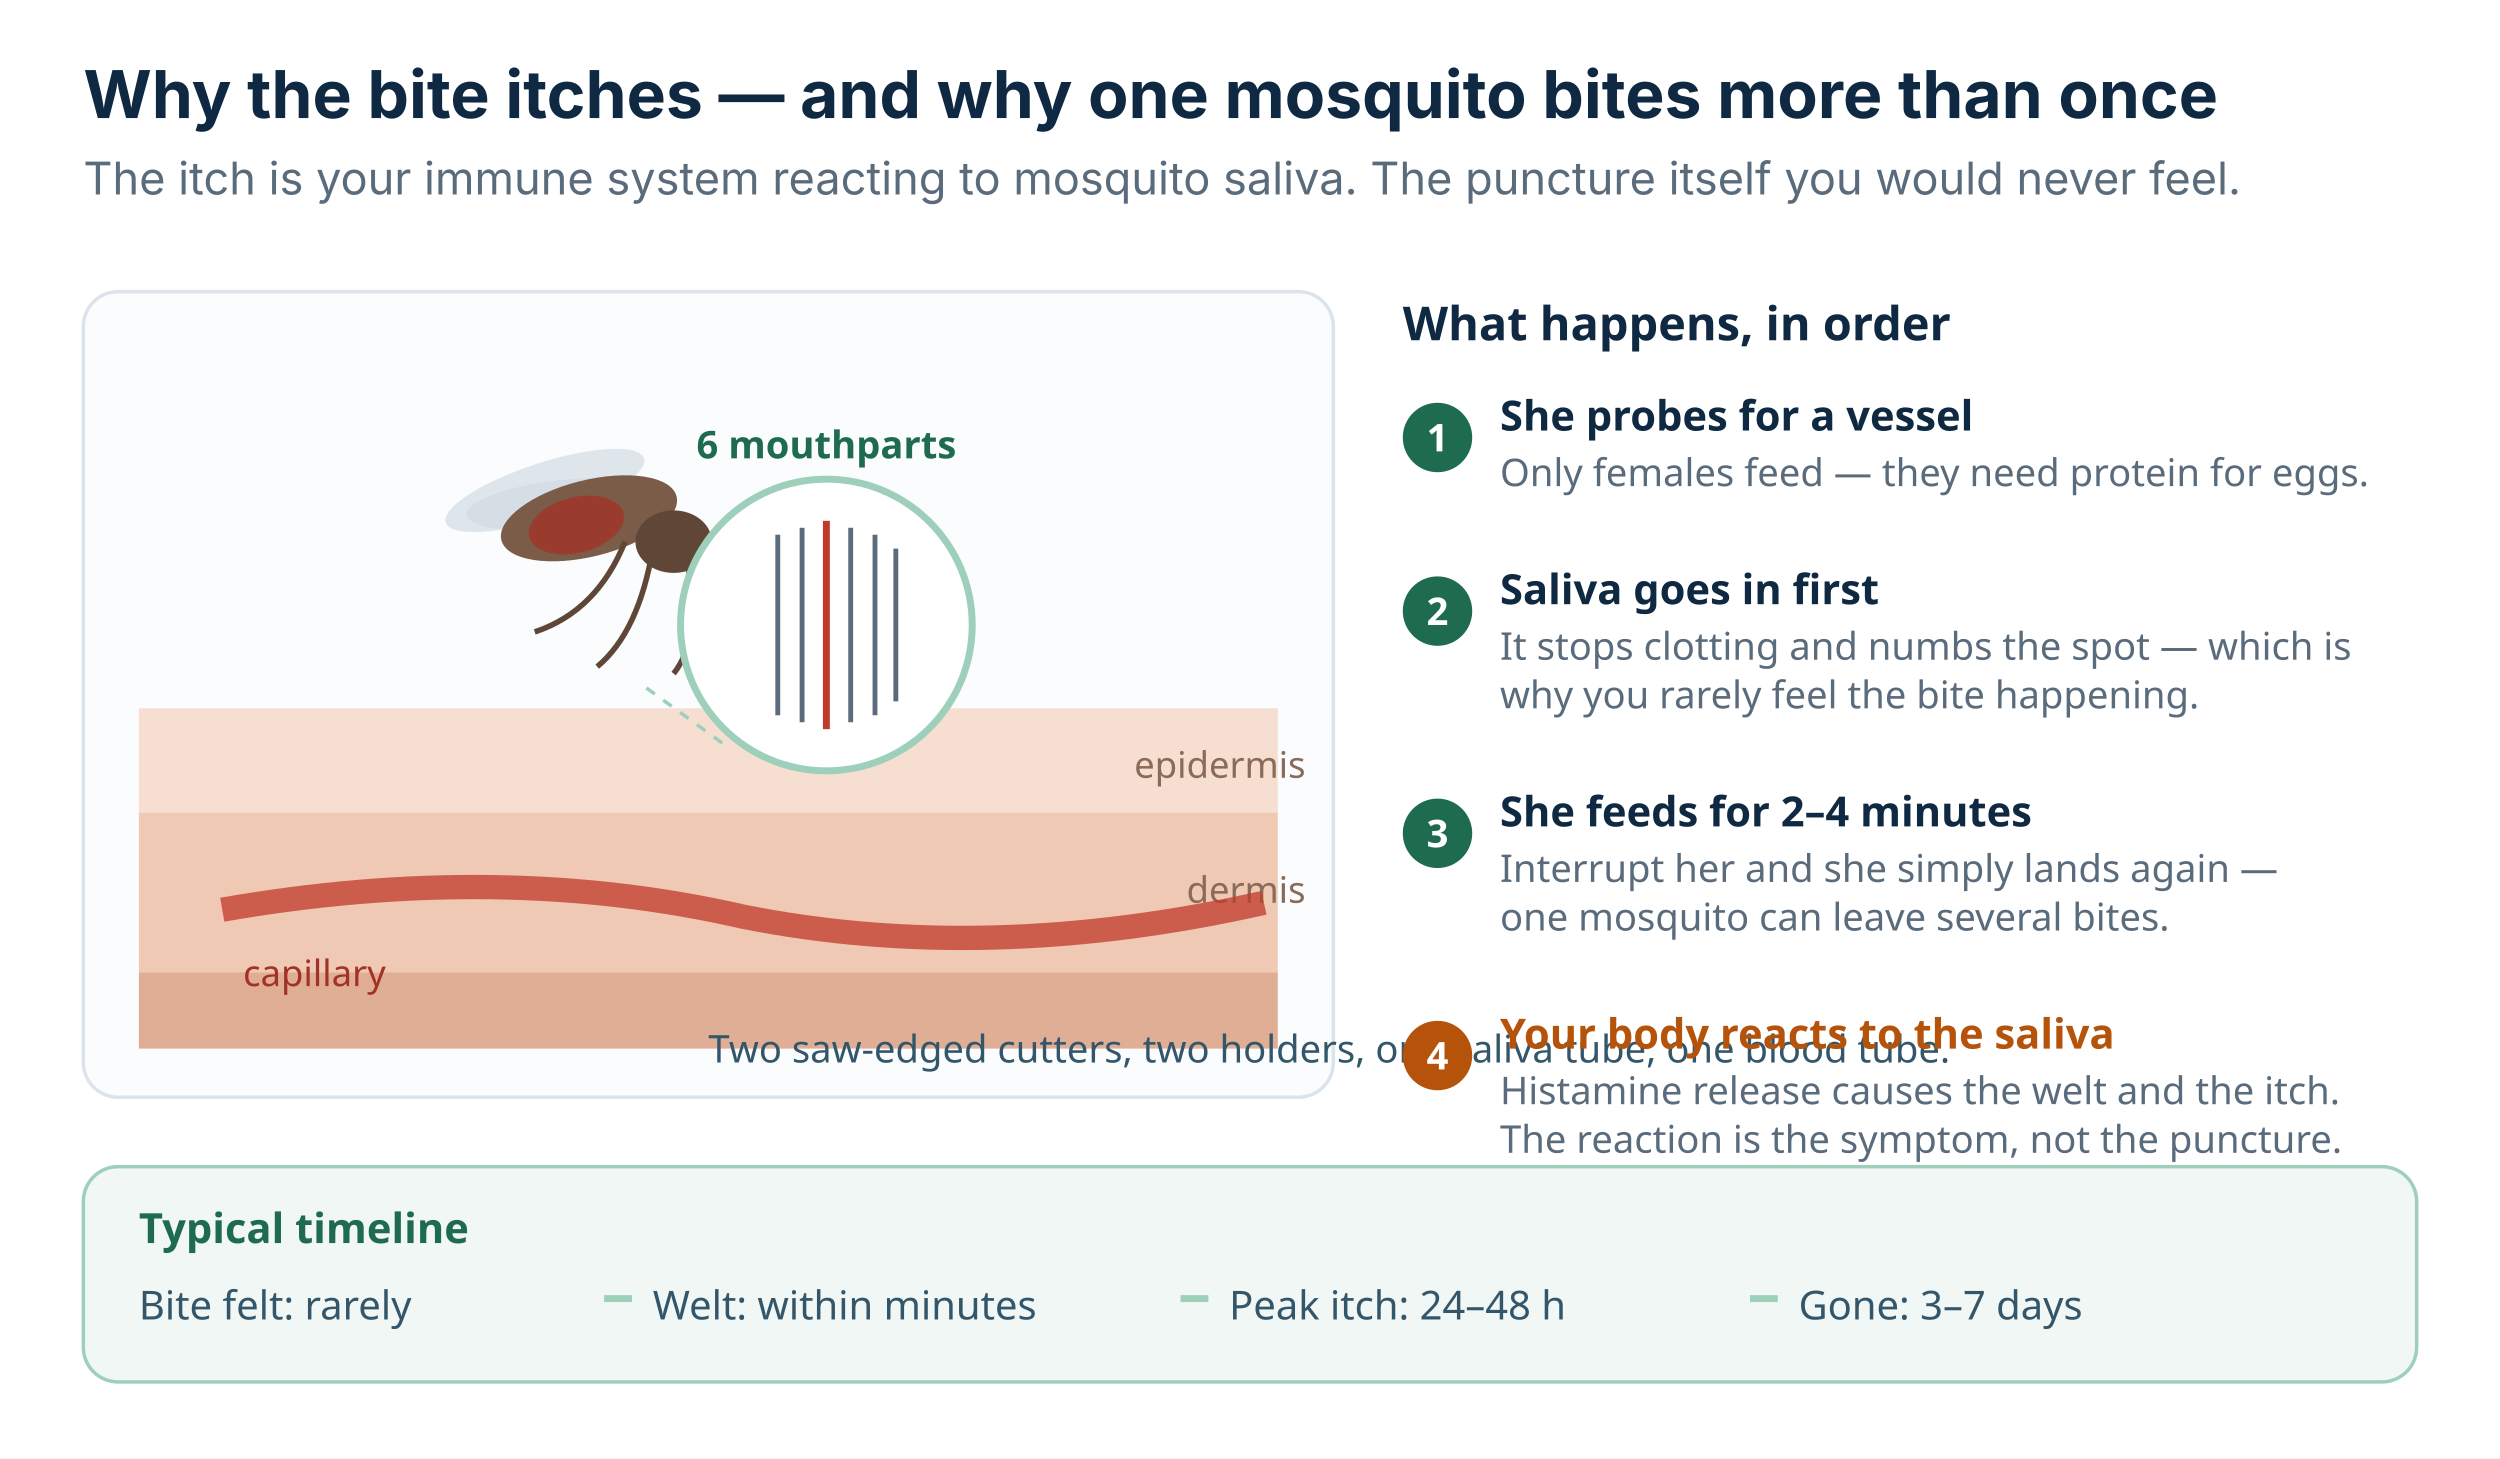
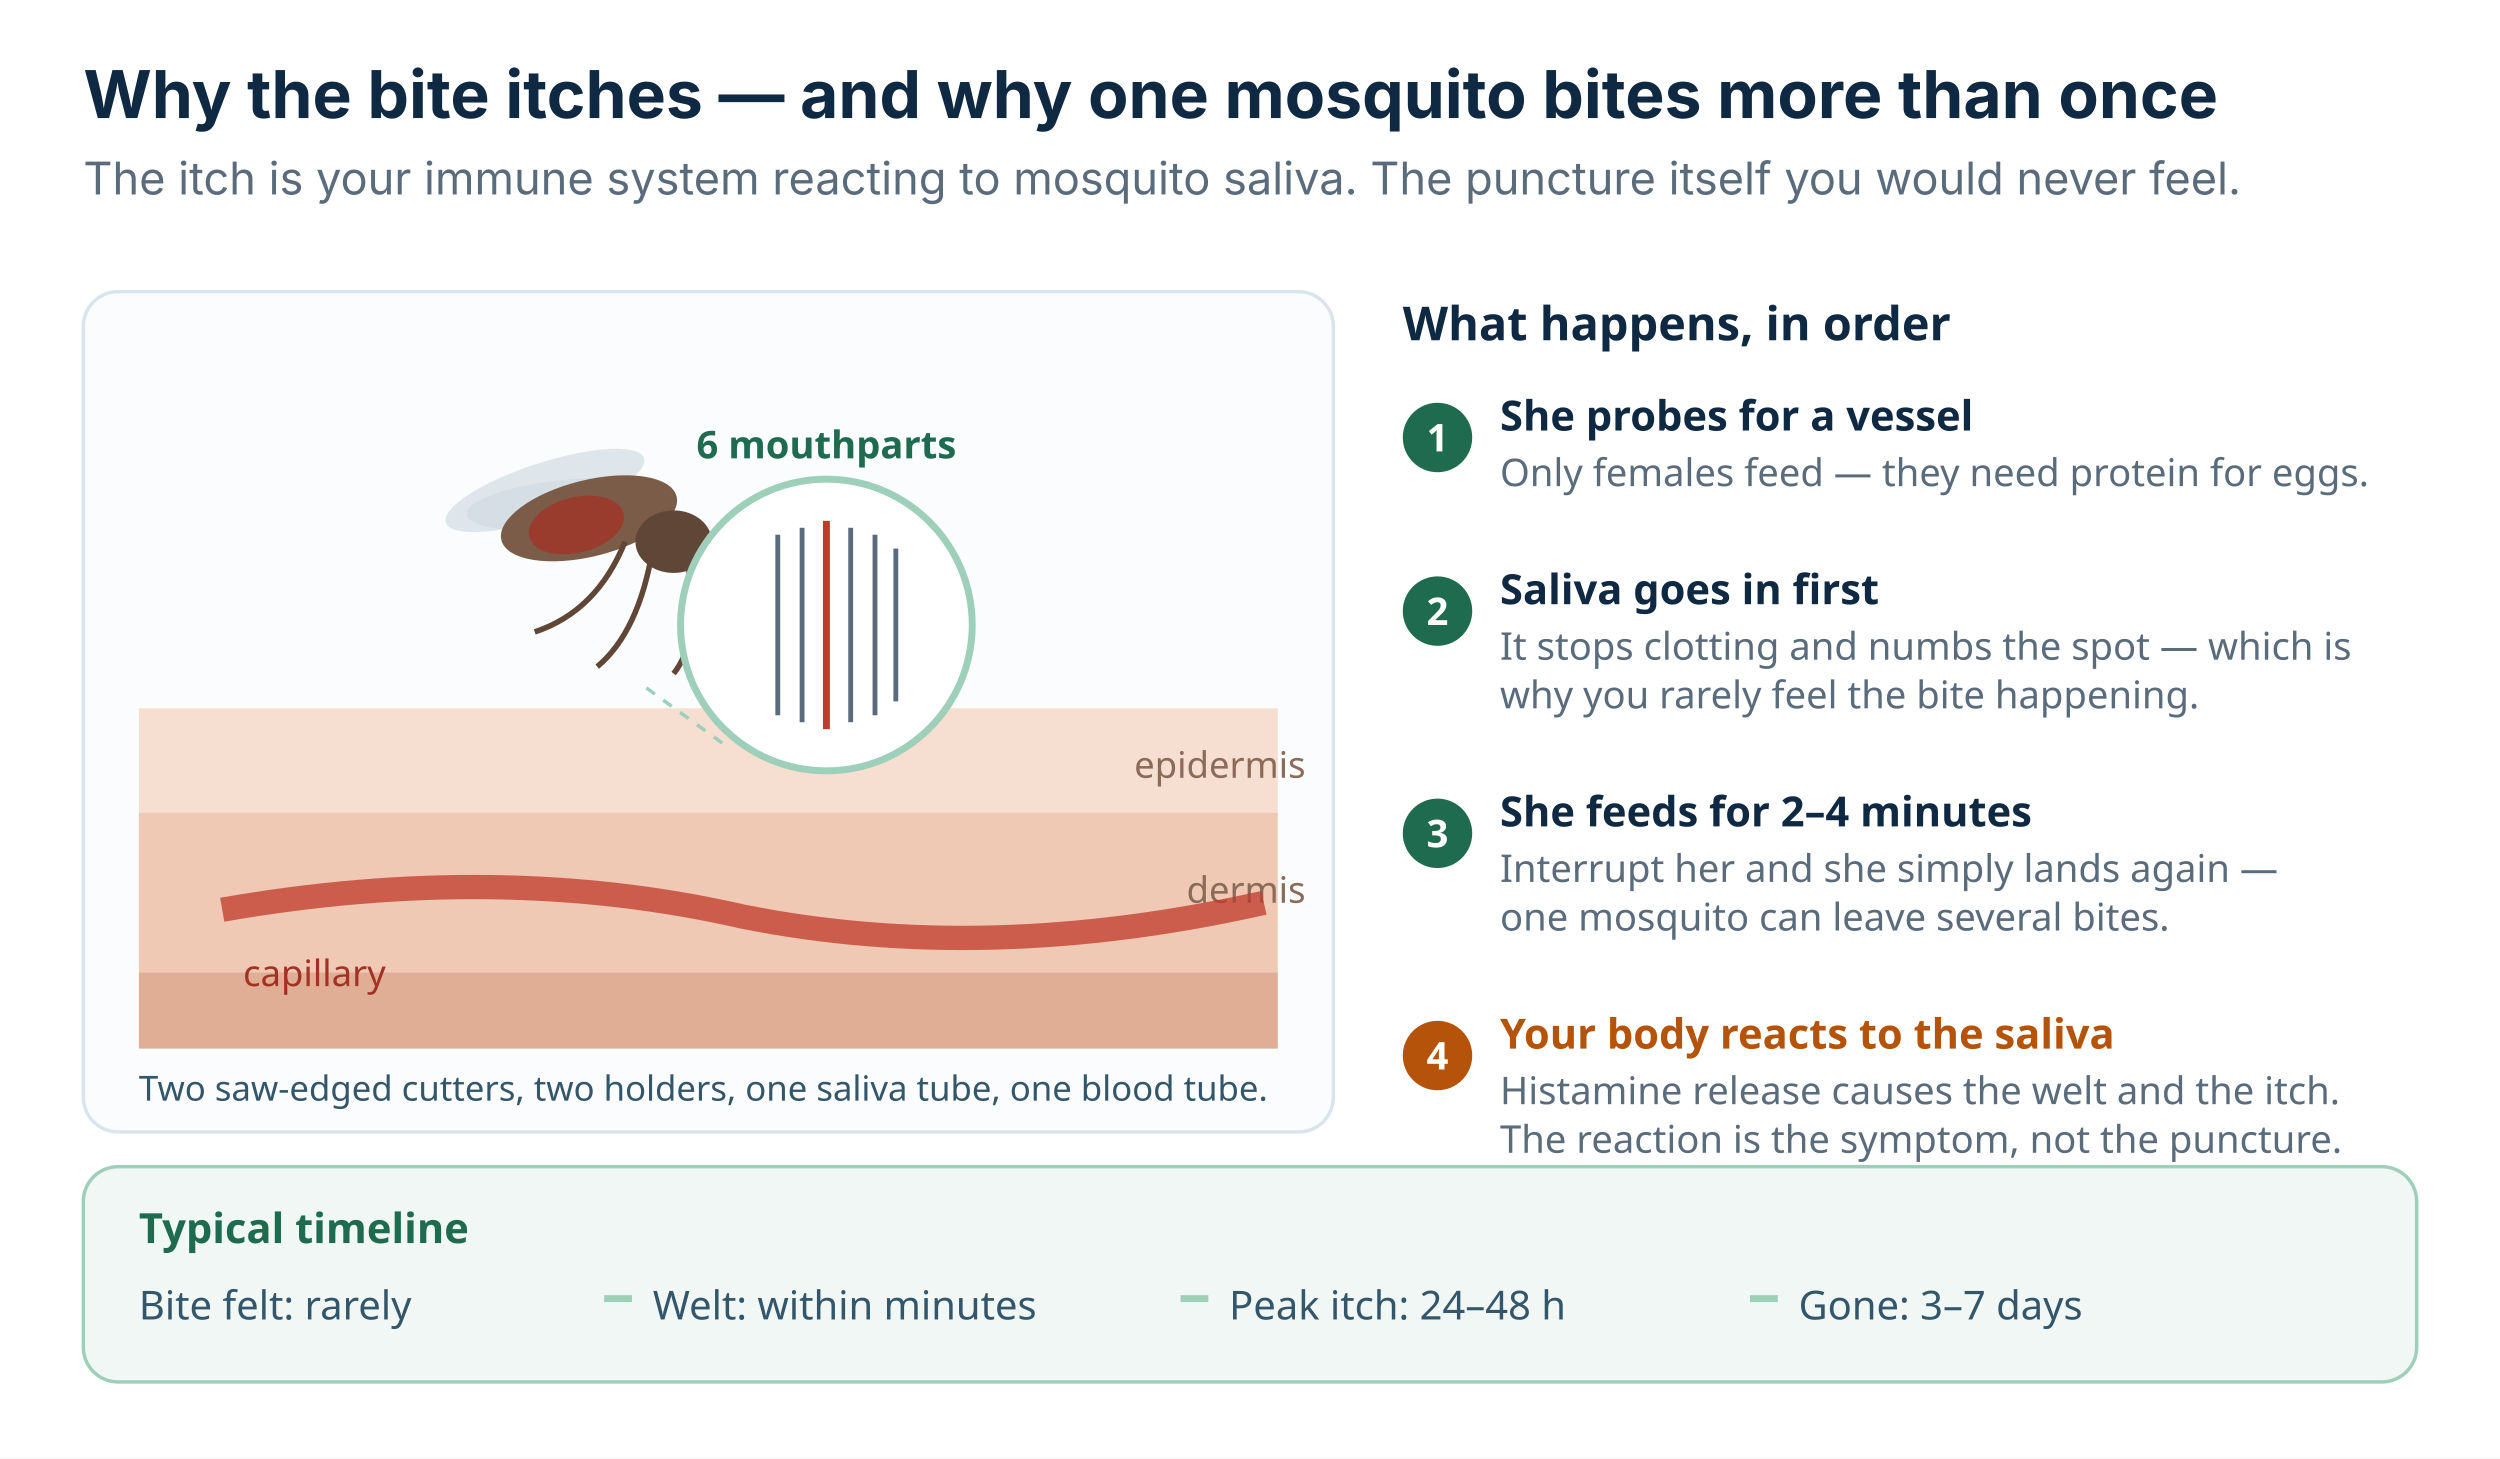
<svg xmlns="http://www.w3.org/2000/svg" viewBox="0 0 720 420" width="720" height="420" role="img" aria-label="Diagram showing how a mosquito feeds through six mouthpart stylets, why saliva causes the itch, and the timeline of the reaction">
  <rect width="720" height="420" fill="#ffffff" />
  <text x="24" y="34" font-family="system-ui,-apple-system,Segoe UI,sans-serif" font-size="19" font-weight="700" fill="#0f2942">Why the bite itches — and why one mosquito bites more than once</text>
  <text x="24" y="56" font-family="system-ui,-apple-system,Segoe UI,sans-serif" font-size="13" fill="#5a6b7c">The itch is your immune system reacting to mosquito saliva. The puncture itself you would never feel.</text>
  <g transform="translate(24,84)">
-     <rect x="0" y="0" width="360" height="232" rx="10" fill="#fafcfd" stroke="#dbe4ec" />
+     <rect x="0" y="0" width="360" height="242" rx="10" fill="#fafcfd" stroke="#dbe4ec" />
    <rect x="16" y="120" width="328" height="30" fill="#f6ded0" />
    <rect x="16" y="150" width="328" height="46" fill="#efc9b4" />
    <rect x="16" y="196" width="328" height="22" fill="#e0ae95" />
    <text x="352" y="140" text-anchor="end" font-family="system-ui,sans-serif" font-size="10.5" fill="#8a6a58">epidermis</text>
    <text x="352" y="176" text-anchor="end" font-family="system-ui,sans-serif" font-size="10.5" fill="#8a6a58">dermis</text>
    <path d="M40,178 q80,-14 150,2 q70,14 150,-4" stroke="#c0392b" stroke-width="7" fill="none" opacity="0.75" />
    <text x="46" y="200" font-family="system-ui,sans-serif" font-size="10.5" fill="#a33226">capillary</text>
    <g transform="translate(150,58)">
      <ellipse cx="-16" cy="-6" rx="30" ry="8" fill="#c8d4dc" opacity="0.55" transform="rotate(-18)" />
      <ellipse cx="-12" cy="2" rx="28" ry="7" fill="#c8d4dc" opacity="0.45" transform="rotate(-6)" />
      <ellipse cx="-6" cy="6" rx="26" ry="11" fill="#7a5c48" transform="rotate(-14)" />
      <ellipse cx="-10" cy="7" rx="14" ry="8" fill="#a33226" opacity="0.75" transform="rotate(-14)" />
      <ellipse cx="20" cy="14" rx="11" ry="9" fill="#5f4636" />
      <circle cx="33" cy="20" r="7" fill="#4a372a" />
      <g stroke="#5f4636" stroke-width="1.6" fill="none">
        <path d="M6,14 q-8,20 -26,26 M14,16 q-4,24 -16,34 M24,20 q4,22 -4,32" />
      </g>
      <line x1="36" y1="26" x2="42" y2="62" stroke="#3a2a20" stroke-width="2.4" />
    </g>
    <g transform="translate(214,96)">
      <circle cx="0" cy="0" r="42" fill="#ffffff" stroke="#9dcfba" stroke-width="2" />
      <g stroke="#5a6b7c" stroke-width="1.4">
        <line x1="-14" y1="-26" x2="-14" y2="26" />
        <line x1="-7" y1="-28" x2="-7" y2="28" />
        <line x1="0" y1="-30" x2="0" y2="30" stroke="#c0392b" stroke-width="2" />
        <line x1="7" y1="-28" x2="7" y2="28" />
        <line x1="14" y1="-26" x2="14" y2="26" />
        <line x1="20" y1="-22" x2="20" y2="22" />
      </g>
      <text x="0" y="-48" text-anchor="middle" font-family="system-ui,sans-serif" font-size="11" font-weight="700" fill="#1e6b4f">6 mouthparts</text>
      <line x1="-30" y1="34" x2="-52" y2="18" stroke="#9dcfba" stroke-dasharray="3 3" />
    </g>
-     <text x="180" y="222" font-family="system-ui,sans-serif" font-size="11" fill="#33566b">Two saw-edged cutters, two holders, one saliva tube, one blood tube.</text>
+     <text x="16" y="233" font-family="system-ui,sans-serif" font-size="10" fill="#33566b">Two saw-edged cutters, two holders, one saliva tube, one blood tube.</text>
  </g>
  <g transform="translate(404,84)">
    <text x="0" y="14" font-family="system-ui,sans-serif" font-size="13.5" font-weight="700" fill="#0f2942">What happens, in order</text>
    <g font-family="system-ui,sans-serif">
      <g transform="translate(0,34)">
        <circle cx="10" cy="8" r="10" fill="#1e6b4f" />
        <text x="10" y="12" text-anchor="middle" font-size="11" font-weight="700" fill="#fff">1</text>
        <text x="28" y="6" font-size="12" font-weight="600" fill="#0f2942">She probes for a vessel</text>
        <text x="28" y="22" font-size="11" fill="#5a6b7c">Only females feed — they need protein for eggs.</text>
      </g>
      <g transform="translate(0,84)">
        <circle cx="10" cy="8" r="10" fill="#1e6b4f" />
        <text x="10" y="12" text-anchor="middle" font-size="11" font-weight="700" fill="#fff">2</text>
        <text x="28" y="6" font-size="12" font-weight="600" fill="#0f2942">Saliva goes in first</text>
        <text x="28" y="22" font-size="11" fill="#5a6b7c">It stops clotting and numbs the spot — which is</text>
        <text x="28" y="36" font-size="11" fill="#5a6b7c">why you rarely feel the bite happening.</text>
      </g>
      <g transform="translate(0,148)">
        <circle cx="10" cy="8" r="10" fill="#1e6b4f" />
        <text x="10" y="12" text-anchor="middle" font-size="11" font-weight="700" fill="#fff">3</text>
        <text x="28" y="6" font-size="12" font-weight="600" fill="#0f2942">She feeds for 2–4 minutes</text>
        <text x="28" y="22" font-size="11" fill="#5a6b7c">Interrupt her and she simply lands again —</text>
        <text x="28" y="36" font-size="11" fill="#5a6b7c">one mosquito can leave several bites.</text>
      </g>
      <g transform="translate(0,212)">
        <circle cx="10" cy="8" r="10" fill="#b45309" />
        <text x="10" y="12" text-anchor="middle" font-size="11" font-weight="700" fill="#fff">4</text>
        <text x="28" y="6" font-size="12" font-weight="600" fill="#b45309">Your body reacts to the saliva</text>
        <text x="28" y="22" font-size="11" fill="#5a6b7c">Histamine release causes the welt and the itch.</text>
        <text x="28" y="36" font-size="11" fill="#5a6b7c">The reaction is the symptom, not the puncture.</text>
      </g>
    </g>
  </g>
  <g transform="translate(24,336)">
    <rect x="0" y="0" width="672" height="62" rx="10" fill="#f0f7f4" stroke="#9dcfba" />
    <text x="16" y="22" font-family="system-ui,sans-serif" font-size="12" font-weight="700" fill="#1e6b4f">Typical timeline</text>
    <g font-family="system-ui,sans-serif" font-size="11.5" fill="#33566b">
      <text x="16" y="44">Bite felt: rarely</text>
      <text x="164" y="44">Welt: within minutes</text>
      <text x="330" y="44">Peak itch: 24–48 h</text>
      <text x="494" y="44">Gone: 3–7 days</text>
    </g>
    <line x1="150" y1="38" x2="158" y2="38" stroke="#9dcfba" stroke-width="2" />
    <line x1="316" y1="38" x2="324" y2="38" stroke="#9dcfba" stroke-width="2" />
    <line x1="480" y1="38" x2="488" y2="38" stroke="#9dcfba" stroke-width="2" />
  </g>
</svg>
